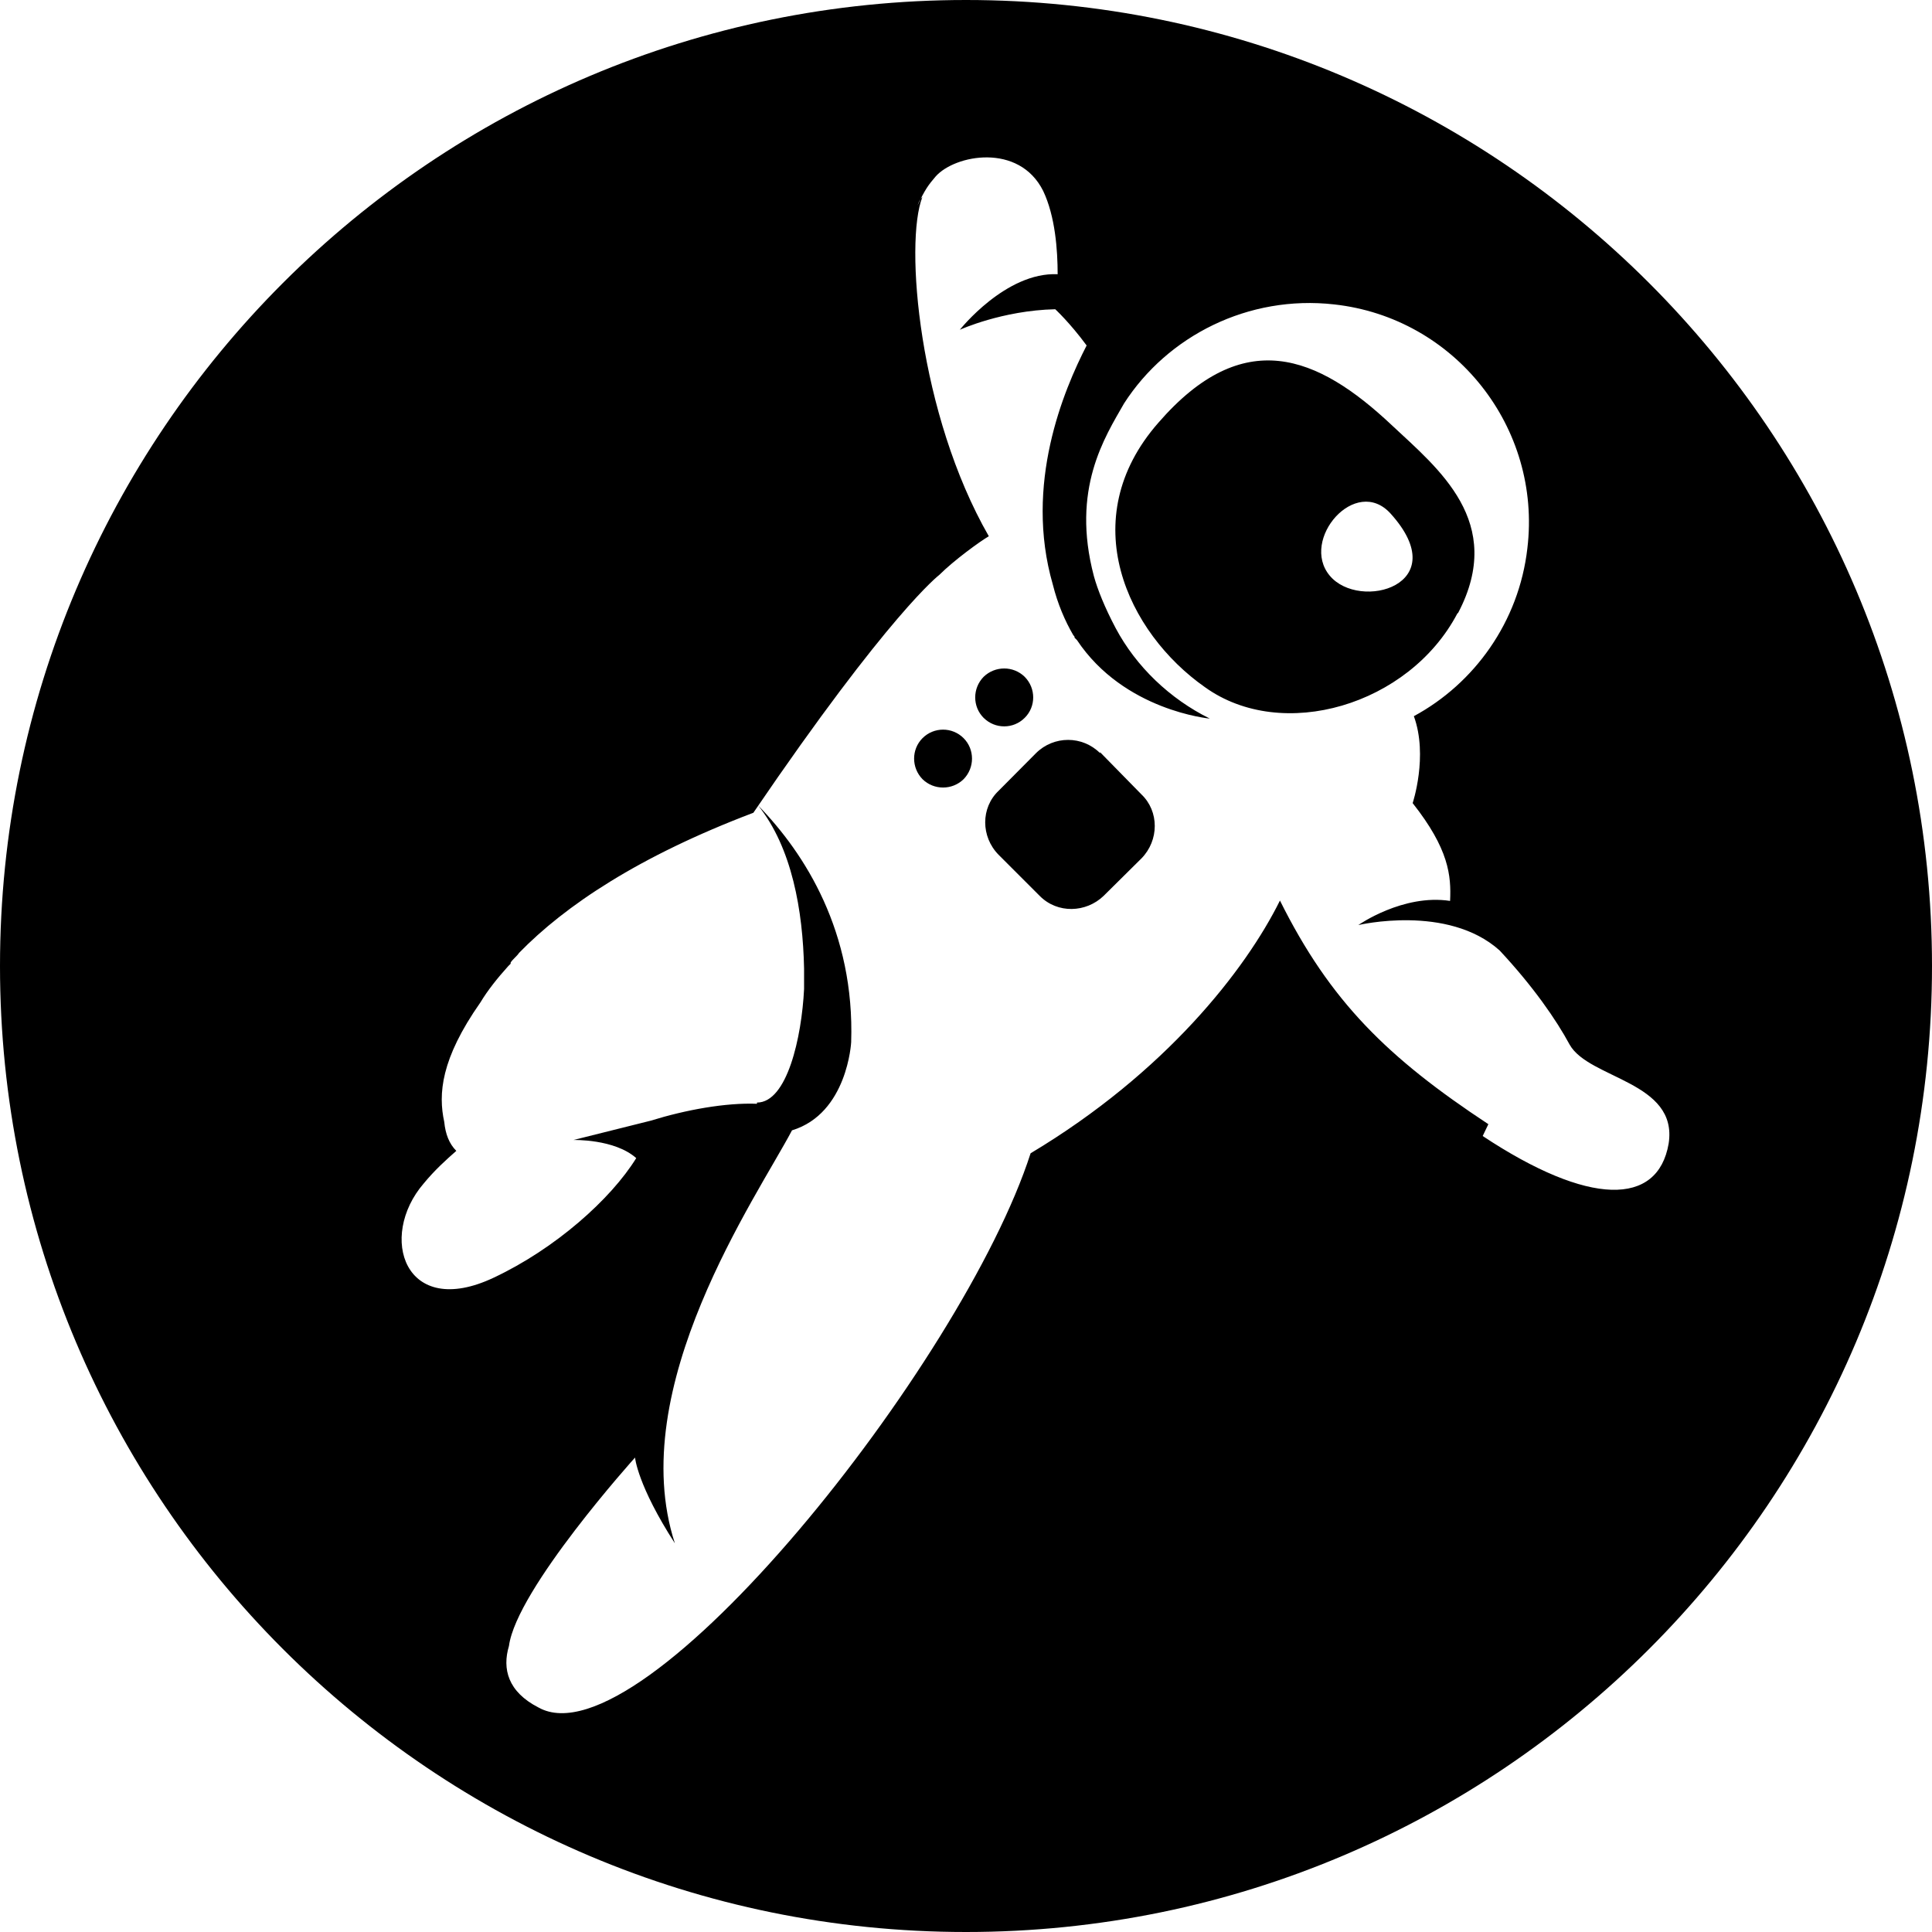
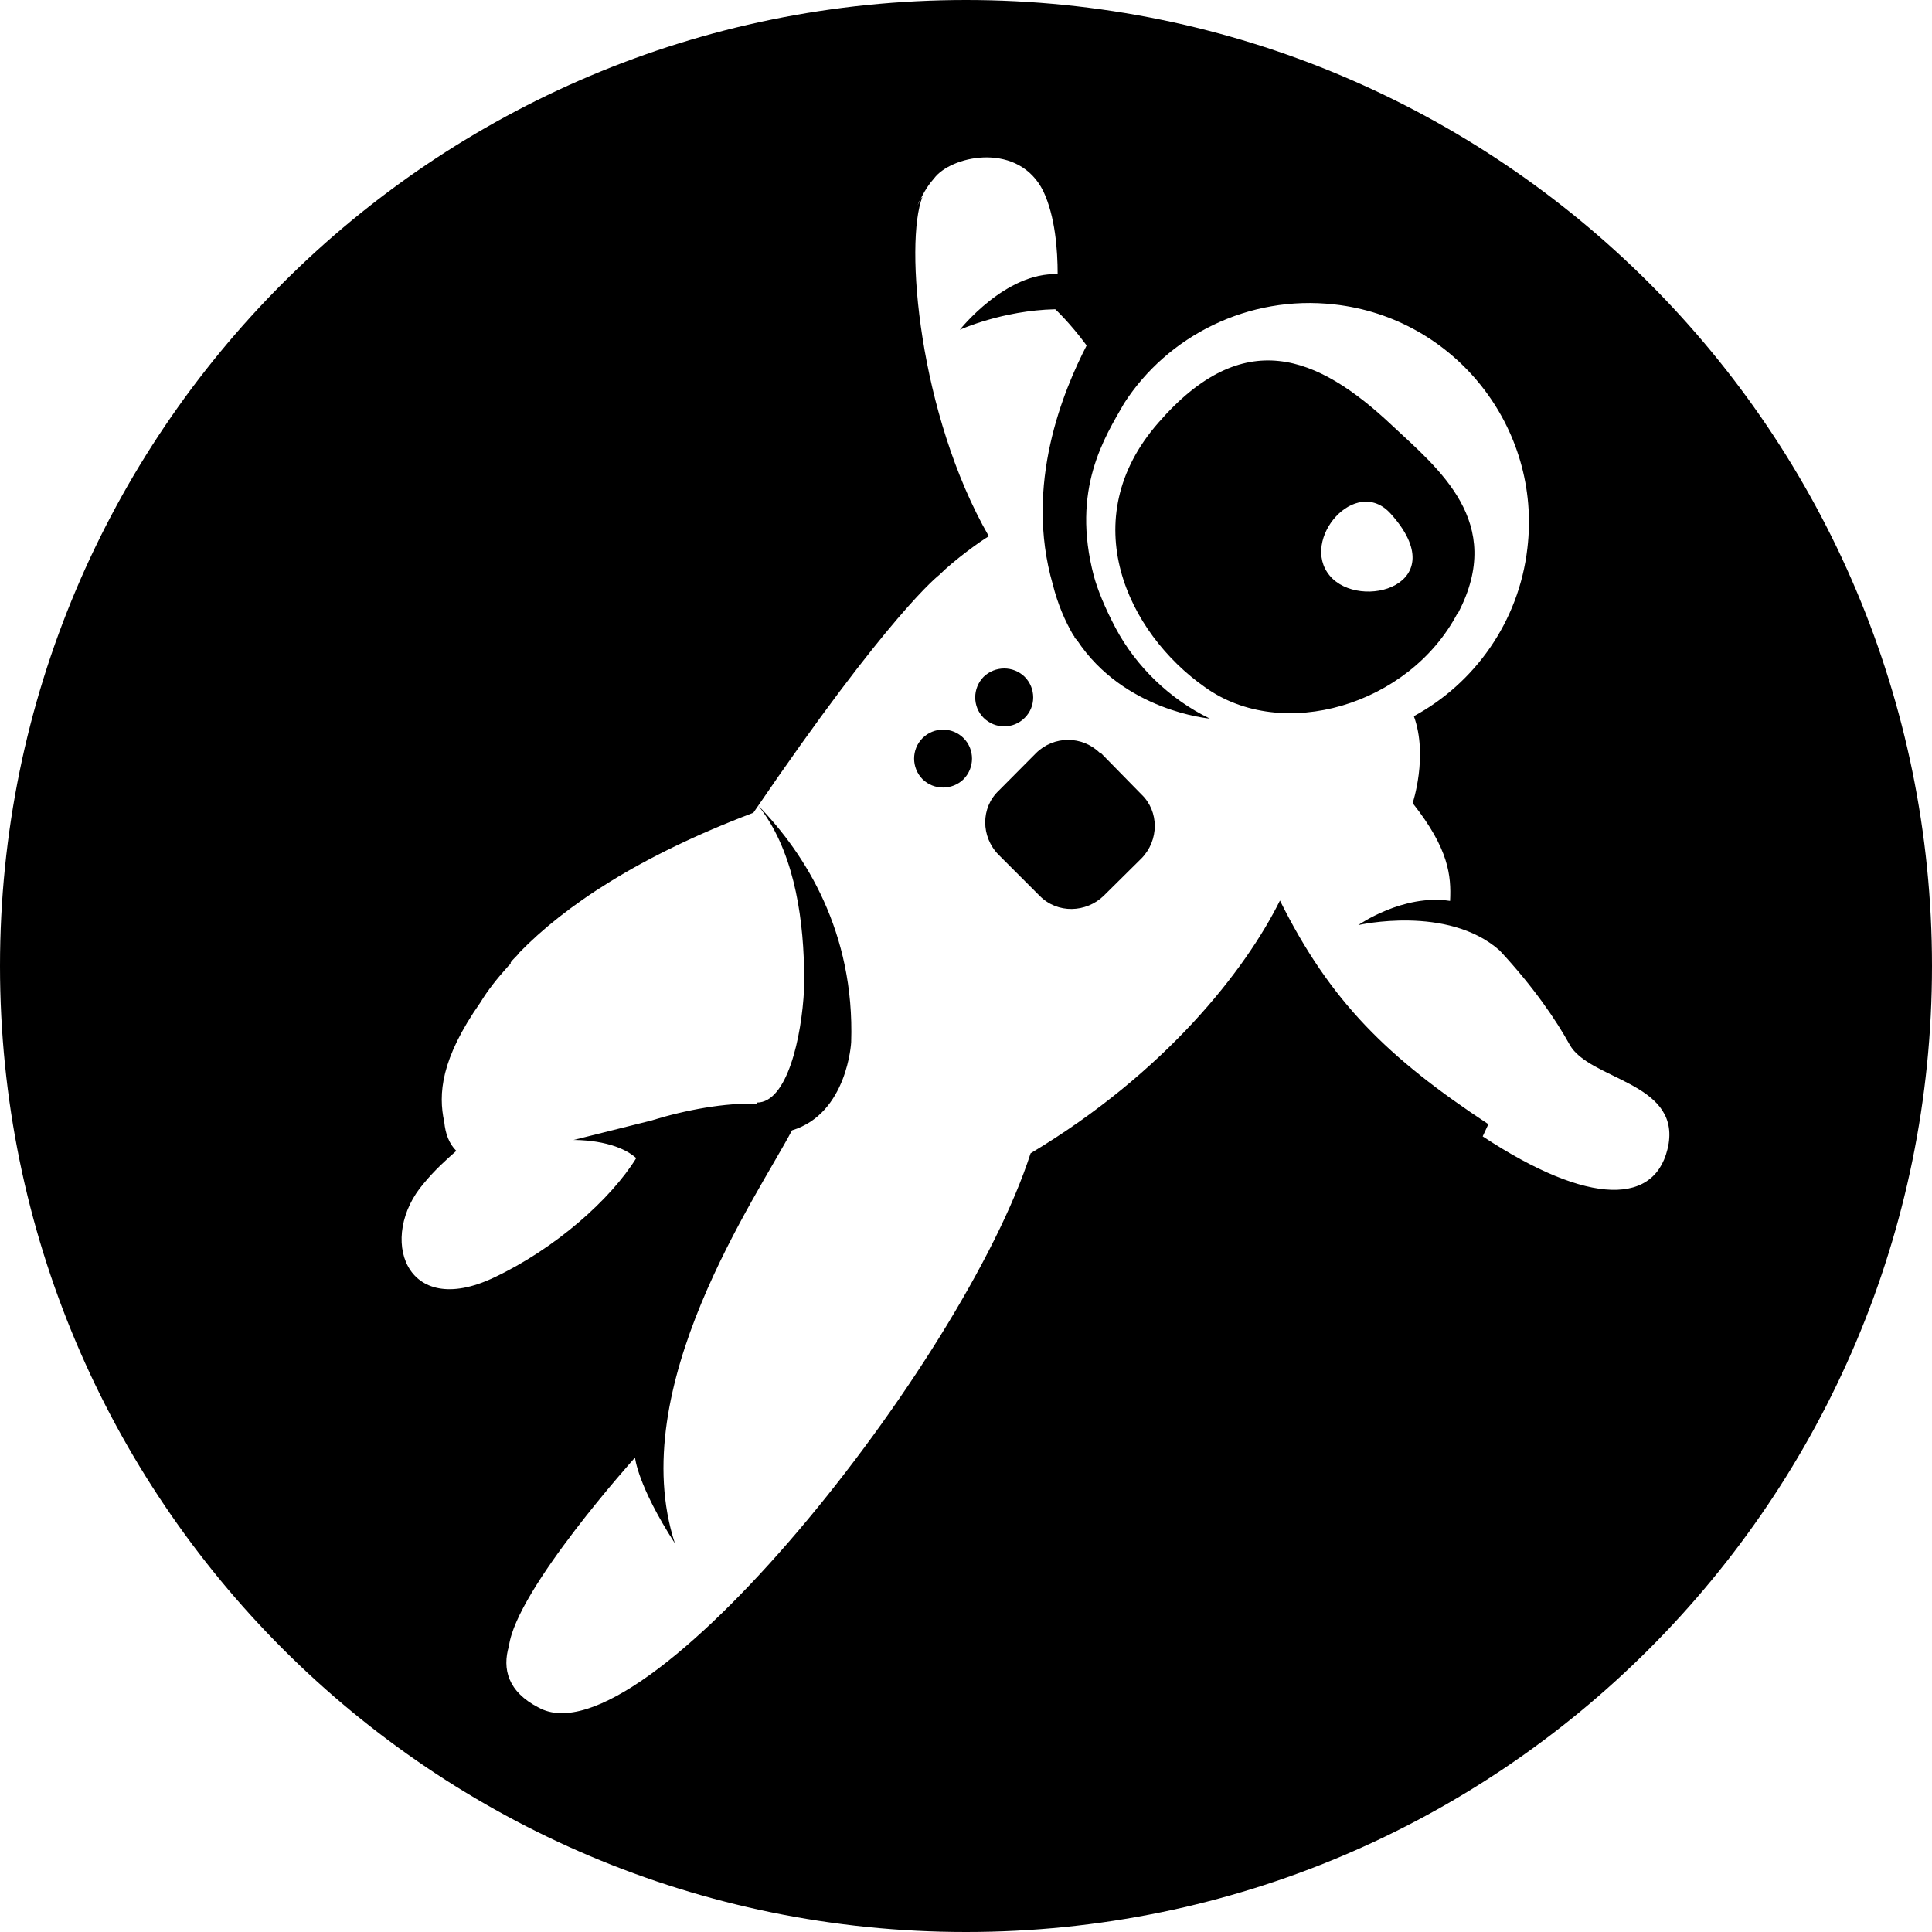
<svg xmlns="http://www.w3.org/2000/svg" viewBox="0 0 16 16" fill-rule="evenodd" clip-rule="evenodd" stroke-linejoin="round" stroke-miterlimit="1.414">
-   <path d="M8 0C3.582 0 0 3.582 0 8s3.582 8 8 8 8-3.582 8-8-3.582-8-8-8zm4.326 9.31c-.834-.55-1.31-1.016-1.726-1.852-.284.573-.947 1.424-2.065 2.093-.56 1.74-3.215 5.07-4.075 4.59-.254-.13-.302-.32-.245-.51.062-.47 1.044-1.56 1.044-1.56s.02.23.33.71c-.42-1.29.68-2.87.97-3.42.46-.14.49-.73.49-.73.03-.91-.38-1.56-.77-1.96.28.35.37.87.38 1.35v.17c-.02.4-.14.94-.39.94v.01c-.26-.01-.59.05-.88.14l-.64.16s.34-.01.52.15c-.21.34-.67.75-1.18.99-.74.35-.96-.34-.58-.78.09-.11.19-.2.27-.27-.06-.06-.09-.14-.1-.24-.05-.23-.03-.52.3-.99.06-.1.14-.2.23-.3l.01-.01.01-.01v-.01c.02-.03.05-.05.07-.08.38-.39.99-.8 1.94-1.16 1.13-1.66 1.54-1.97 1.54-1.97.12-.12.34-.28.41-.32-.58-1.01-.7-2.43-.55-2.81-.02.02-.03.04-.04.07.06-.13.09-.17.15-.24.16-.18.69-.28.89.12.1.21.12.49.12.69-.43-.02-.81.46-.81.46s.35-.16.79-.17c0 0 .12.11.26.3-.19.37-.52 1.15-.28 1.98.04.16.1.3.17.42.01.01.01.01.01.02l.02.02c.39.586 1.1.65 1.1.65-.33-.163-.61-.43-.78-.75-.09-.17-.15-.32-.18-.43-.19-.72.09-1.15.25-1.43.36-.56 1.03-.9 1.74-.82 1 .11 1.72 1.02 1.6 2.02-.07.61-.44 1.12-.94 1.39.12.33-.01.72-.01.72.3.38.32.6.31.81-.39-.06-.76.2-.76.2s.74-.176 1.17.21c.28.3.47.576.58.78.16.285.9.305.82.82-.09.52-.66.52-1.54-.063zM9.11 6.237c-.146-.146-.383-.146-.53 0l-.31.312c-.148.14-.148.38 0 .53l.34.34c.148.15.385.14.53 0l.313-.31c.147-.15.147-.39 0-.53l-.343-.35zm-1.47-.124c-.093.093-.093.245 0 .34.094.092.246.092.34 0 .093-.095.093-.247 0-.34-.094-.094-.246-.094-.34 0zm.846-.168c.094-.093.094-.245 0-.34-.094-.092-.245-.092-.34 0-.093.095-.093.247 0 .34.095.094.246.094.34 0zm3.59-.87c.394-.753-.165-1.193-.55-1.554-.616-.58-1.23-.83-1.933-.02-.702.8-.256 1.74.386 2.19.64.46 1.69.15 2.09-.61zm-1.064-.308c-.248-.297.215-.835.505-.513.534.592-.258.81-.505.513z" />
+   <path d="M8 0C3.582 0 0 3.582 0 8s3.582 8 8 8 8-3.582 8-8-3.582-8-8-8zm4.326 9.31c-.834-.55-1.31-1.016-1.726-1.852-.284.573-.947 1.424-2.065 2.093-.56 1.74-3.215 5.07-4.075 4.59-.254-.13-.302-.32-.245-.51.062-.47 1.044-1.56 1.044-1.56s.02.23.33.71c-.42-1.29.68-2.87.97-3.42.46-.14.49-.73.49-.73.03-.91-.38-1.56-.77-1.96.28.35.37.87.38 1.35v.17c-.02.4-.14.94-.39.94v.01c-.26-.01-.59.05-.88.14l-.64.16s.34-.01.52.15c-.21.34-.67.75-1.18.99-.74.35-.96-.34-.58-.78.09-.11.19-.2.27-.27-.06-.06-.09-.14-.1-.24-.05-.23-.03-.52.3-.99.06-.1.14-.2.23-.3l.01-.01.01-.01v-.01c.02-.03.05-.05.07-.08.38-.39.99-.8 1.94-1.16 1.13-1.66 1.54-1.97 1.54-1.97.12-.12.34-.28.41-.32-.58-1.01-.7-2.43-.55-2.81-.02.02-.03.04-.04.07.06-.13.09-.17.15-.24.16-.18.69-.28.89.12.1.21.12.49.12.69-.43-.02-.81.46-.81.46s.35-.16.79-.17c0 0 .12.11.26.3-.19.37-.52 1.15-.28 1.98.04.16.1.3.17.42.01.01.01.01.01.02l.02.02c.39.59 1.1.65 1.1.65-.33-.16-.61-.43-.78-.75-.09-.17-.15-.32-.18-.43-.19-.72.09-1.15.25-1.43.36-.56 1.03-.9 1.74-.82 1 .11 1.72 1.02 1.6 2.02-.07.61-.44 1.12-.94 1.39.12.33-.01.72-.01.72.3.38.32.6.31.81-.39-.06-.76.2-.76.2s.74-.17 1.17.21c.28.3.47.58.58.78.16.29.9.31.82.82-.09.52-.66.52-1.54-.06zM9.11 6.237c-.146-.146-.383-.146-.53 0l-.31.312c-.148.14-.148.38 0 .53l.34.34c.148.15.385.14.53 0l.313-.31c.147-.15.147-.39 0-.53l-.343-.35zm-1.47-.124c-.093.093-.093.245 0 .34.094.092.246.092.34 0 .093-.095.093-.247 0-.34-.094-.094-.246-.094-.34 0zm.846-.168c.094-.093.094-.245 0-.34-.094-.092-.245-.092-.34 0-.093.095-.093.247 0 .34.095.094.246.094.34 0zm3.59-.87c.394-.753-.165-1.193-.55-1.554-.616-.58-1.23-.83-1.933-.02-.702.8-.256 1.74.386 2.19.64.46 1.69.15 2.09-.61zm-1.064-.308c-.248-.297.215-.835.505-.513.534.592-.258.81-.505.513z" />
</svg>
